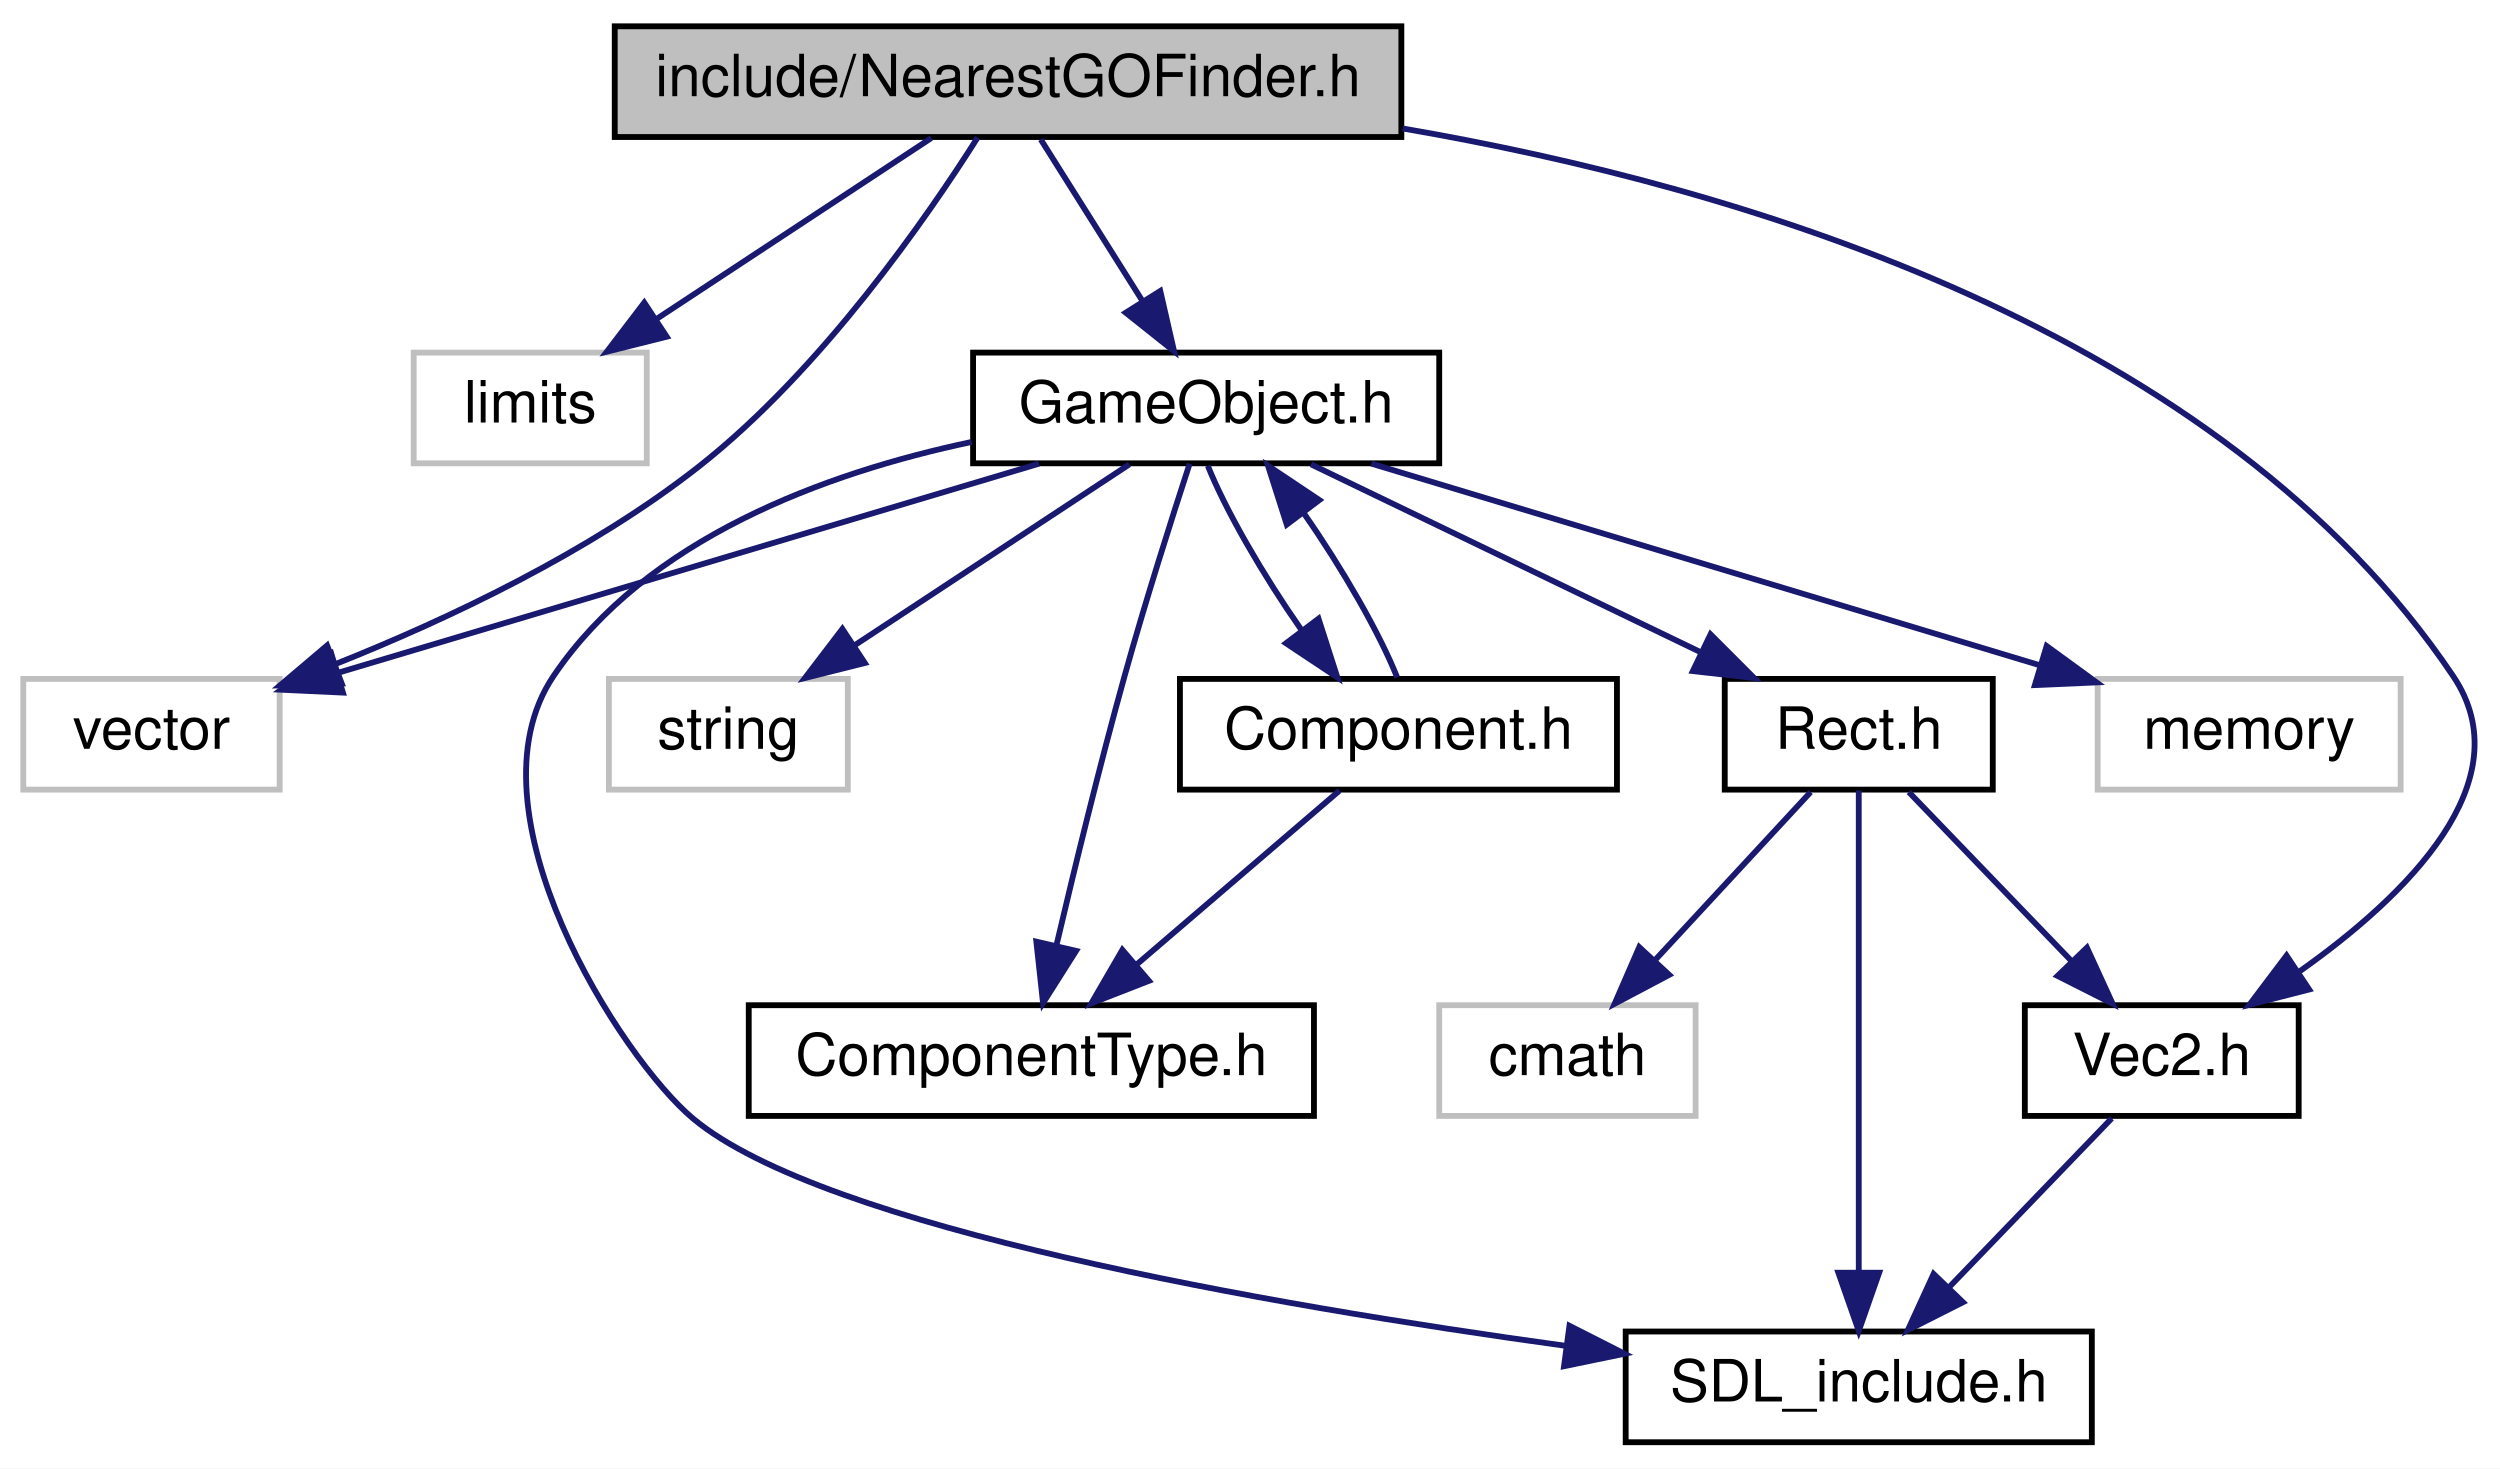
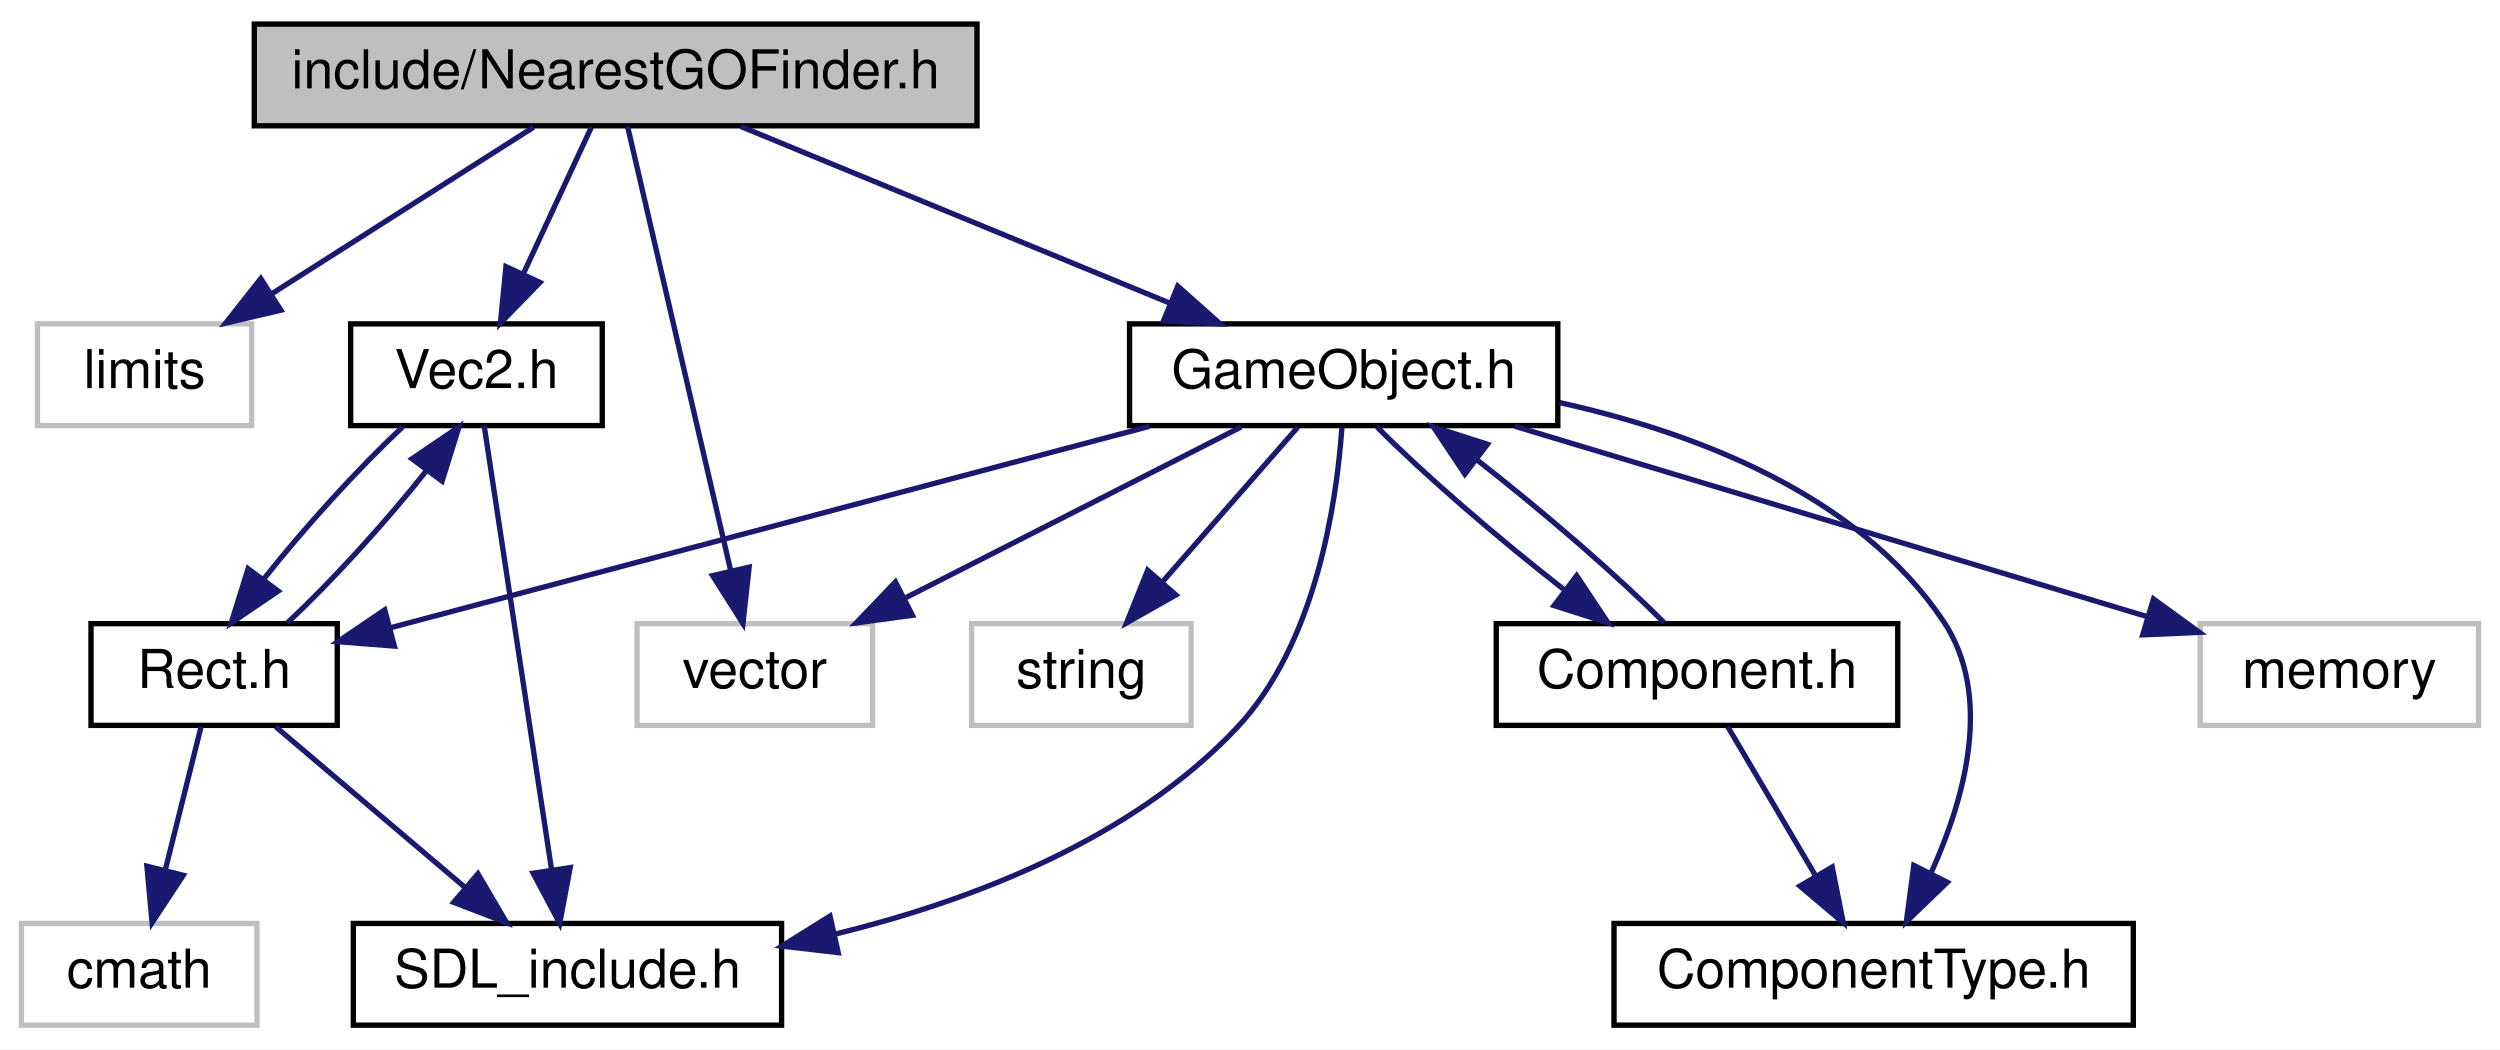
- <svg xmlns="http://www.w3.org/2000/svg" xmlns:xlink="http://www.w3.org/1999/xlink" width="429pt" height="252pt" viewBox="0.00 0.00 429.05 252.00">
-   <g id="graph0" class="graph" transform="scale(1 1) rotate(0) translate(4 248)">
-     <polygon fill="white" stroke="none" points="-4,4 -4,-248 425.053,-248 425.053,4 -4,4" />
+ <svg xmlns="http://www.w3.org/2000/svg" xmlns:xlink="http://www.w3.org/1999/xlink" width="467pt" height="196pt" viewBox="0.00 0.00 467.00 196.00">
+   <g id="graph0" class="graph" transform="scale(1 1) rotate(0) translate(4 192)">
+     <polygon fill="#ffffff" stroke="transparent" points="-4,4 -4,-192 463,-192 463,4 -4,4" />
    <g id="node1" class="node">
-       <polygon fill="#bfbfbf" stroke="black" points="101.5,-224.5 101.5,-243.5 236.5,-243.5 236.5,-224.5 101.5,-224.5" />
-       <text text-anchor="middle" x="169" y="-231.5" font-family="Helvetica,sans-Serif" font-size="10.00">include/NearestGOFinder.h</text>
+       <polygon fill="#bfbfbf" stroke="#000000" points="43.5,-168.5 43.5,-187.5 178.5,-187.5 178.5,-168.5 43.5,-168.5" />
+       <text text-anchor="middle" x="111" y="-175.5" font-family="Helvetica,sans-Serif" font-size="10.00" fill="#000000">include/NearestGOFinder.h</text>
    </g>
    <g id="node2" class="node">
-       <polygon fill="white" stroke="#bfbfbf" points="67,-168.5 67,-187.5 107,-187.5 107,-168.5 67,-168.5" />
-       <text text-anchor="middle" x="87" y="-175.5" font-family="Helvetica,sans-Serif" font-size="10.00">limits</text>
+       <polygon fill="#ffffff" stroke="#bfbfbf" points="3,-112.5 3,-131.5 43,-131.5 43,-112.5 3,-112.5" />
+       <text text-anchor="middle" x="23" y="-119.5" font-family="Helvetica,sans-Serif" font-size="10.00" fill="#000000">limits</text>
    </g>
    <g id="edge1" class="edge">
-       <path fill="none" stroke="midnightblue" d="M155.825,-224.324C143.153,-215.979 123.767,-203.212 108.794,-193.352" />
-       <polygon fill="midnightblue" stroke="midnightblue" points="110.419,-190.231 100.142,-187.655 106.569,-196.078 110.419,-190.231" />
+       <path fill="none" stroke="#191970" d="M95.672,-168.245C82.17,-159.653 62.288,-147.001 46.731,-137.102" />
+       <polygon fill="#191970" stroke="#191970" points="48.468,-134.059 38.153,-131.643 44.71,-139.964 48.468,-134.059" />
    </g>
    <g id="node3" class="node">
-       <polygon fill="white" stroke="#bfbfbf" points="0,-112.5 0,-131.5 44,-131.5 44,-112.5 0,-112.5" />
-       <text text-anchor="middle" x="22" y="-119.5" font-family="Helvetica,sans-Serif" font-size="10.00">vector</text>
+       <polygon fill="#ffffff" stroke="#bfbfbf" points="115,-56.5 115,-75.5 159,-75.5 159,-56.5 115,-56.5" />
+       <text text-anchor="middle" x="137" y="-63.5" font-family="Helvetica,sans-Serif" font-size="10.00" fill="#000000">vector</text>
    </g>
    <g id="edge2" class="edge">
-       <path fill="none" stroke="midnightblue" d="M163.778,-224.399C155.224,-210.897 137.056,-184.566 116,-168 97.231,-153.233 72.828,-141.731 53.59,-134.053" />
-       <polygon fill="midnightblue" stroke="midnightblue" points="54.647,-130.71 44.057,-130.389 52.136,-137.244 54.647,-130.71" />
+       <path fill="none" stroke="#191970" d="M113.217,-168.451C117.477,-150.101 126.881,-109.591 132.504,-85.369" />
+       <polygon fill="#191970" stroke="#191970" points="135.937,-86.057 134.789,-75.525 129.118,-84.474 135.937,-86.057" />
    </g>
    <g id="node4" class="node">
      <g id="a_node4">
        <a xlink:href="Vec2_8h.html" target="_top" xlink:title="Vec2.h">
-           <polygon fill="white" stroke="black" points="343.5,-56.5 343.5,-75.5 390.5,-75.5 390.5,-56.5 343.5,-56.5" />
-           <text text-anchor="middle" x="367" y="-63.5" font-family="Helvetica,sans-Serif" font-size="10.00">Vec2.h</text>
+           <polygon fill="#ffffff" stroke="#000000" points="61.5,-112.5 61.5,-131.5 108.5,-131.5 108.5,-112.5 61.5,-112.5" />
+           <text text-anchor="middle" x="85" y="-119.5" font-family="Helvetica,sans-Serif" font-size="10.00" fill="#000000">Vec2.h</text>
        </a>
      </g>
    </g>
    <g id="edge3" class="edge">
-       <path fill="none" stroke="midnightblue" d="M236.711,-225.969C295.418,-215.891 377.048,-191.409 417,-132 429.153,-113.928 408.93,-94.245 390.683,-81.329" />
-       <polygon fill="midnightblue" stroke="midnightblue" points="392.298,-78.2 382.035,-75.569 388.418,-84.025 392.298,-78.2" />
+       <path fill="none" stroke="#191970" d="M106.471,-168.245C102.967,-160.697 98.007,-150.016 93.738,-140.82" />
+       <polygon fill="#191970" stroke="#191970" points="96.863,-139.239 89.477,-131.643 90.514,-142.187 96.863,-139.239" />
+     </g>
+     <g id="node8" class="node">
+       <g id="a_node8">
+         <a xlink:href="GameObject_8h.html" target="_top" xlink:title="GameObject.h">
+           <polygon fill="#ffffff" stroke="#000000" points="207,-112.5 207,-131.5 287,-131.5 287,-112.5 207,-112.5" />
+           <text text-anchor="middle" x="247" y="-119.5" font-family="Helvetica,sans-Serif" font-size="10.00" fill="#000000">GameObject.h</text>
+         </a>
+       </g>
+     </g>
+     <g id="edge9" class="edge">
+       <path fill="none" stroke="#191970" d="M134.379,-168.373C156.505,-159.263 189.913,-145.506 214.602,-135.34" />
+       <polygon fill="#191970" stroke="#191970" points="216.012,-138.545 223.926,-131.501 213.346,-132.072 216.012,-138.545" />
+     </g>
+     <g id="node5" class="node">
+       <g id="a_node5">
+         <a xlink:href="SDL__include_8h.html" target="_top" xlink:title="SDL_include.h">
+           <polygon fill="#ffffff" stroke="#000000" points="62,-.5 62,-19.5 142,-19.5 142,-.5 62,-.5" />
+           <text text-anchor="middle" x="102" y="-7.5" font-family="Helvetica,sans-Serif" font-size="10.00" fill="#000000">SDL_include.h</text>
+         </a>
+       </g>
+     </g>
+     <g id="edge4" class="edge">
+       <path fill="none" stroke="#191970" d="M86.449,-112.451C89.222,-94.184 95.328,-53.955 99.01,-29.698" />
+       <polygon fill="#191970" stroke="#191970" points="102.514,-29.937 100.554,-19.525 95.593,-28.886 102.514,-29.937" />
    </g>
    <g id="node6" class="node">
      <g id="a_node6">
-         <a xlink:href="GameObject_8h.html" target="_top" xlink:title="GameObject.h">
-           <polygon fill="white" stroke="black" points="163,-168.5 163,-187.5 243,-187.5 243,-168.5 163,-168.5" />
-           <text text-anchor="middle" x="203" y="-175.5" font-family="Helvetica,sans-Serif" font-size="10.00">GameObject.h</text>
+         <a xlink:href="Rect_8h.html" target="_top" xlink:title="Rect.h">
+           <polygon fill="#ffffff" stroke="#000000" points="13,-56.5 13,-75.5 59,-75.5 59,-56.5 13,-56.5" />
+           <text text-anchor="middle" x="36" y="-63.5" font-family="Helvetica,sans-Serif" font-size="10.00" fill="#000000">Rect.h</text>
        </a>
      </g>
    </g>
    <g id="edge5" class="edge">
-       <path fill="none" stroke="midnightblue" d="M174.614,-224.083C179.367,-216.534 186.318,-205.495 192.152,-196.23" />
-       <polygon fill="midnightblue" stroke="midnightblue" points="195.124,-198.078 197.49,-187.751 189.2,-194.349 195.124,-198.078" />
-     </g>
-     <g id="node5" class="node">
-       <g id="a_node5">
-         <a xlink:href="SDL__include_8h.html" target="_top" xlink:title="SDL_include.h">
-           <polygon fill="white" stroke="black" points="275,-0.5 275,-19.5 355,-19.5 355,-0.5 275,-0.5" />
-           <text text-anchor="middle" x="315" y="-7.5" font-family="Helvetica,sans-Serif" font-size="10.00">SDL_include.h</text>
-         </a>
-       </g>
-     </g>
-     <g id="edge4" class="edge">
-       <path fill="none" stroke="midnightblue" d="M358.413,-56.083C350.841,-48.219 339.622,-36.569 330.486,-27.081" />
-       <polygon fill="midnightblue" stroke="midnightblue" points="332.885,-24.527 323.427,-19.751 327.842,-29.382 332.885,-24.527" />
+       <path fill="none" stroke="#191970" d="M71.198,-112.246C62.879,-104.456 52.783,-93.331 45.354,-83.944" />
+       <polygon fill="#191970" stroke="#191970" points="47.963,-81.586 39.192,-75.643 42.342,-85.758 47.963,-81.586" />
    </g>
    <g id="edge7" class="edge">
-       <path fill="none" stroke="midnightblue" d="M174.32,-168.444C141.618,-158.687 88.287,-142.776 54.19,-132.604" />
-       <polygon fill="midnightblue" stroke="midnightblue" points="54.852,-129.149 44.269,-129.644 52.851,-135.857 54.852,-129.149" />
+       <path fill="none" stroke="#191970" d="M49.682,-75.643C58.071,-83.48 68.293,-94.747 75.769,-104.211" />
+       <polygon fill="#191970" stroke="#191970" points="72.962,-106.301 81.732,-112.246 78.583,-102.129 72.962,-106.301" />
    </g>
    <g id="edge6" class="edge">
-       <path fill="none" stroke="midnightblue" d="M162.763,-172.171C137.571,-166.836 106.959,-155.611 91,-132 75.317,-108.797 102.726,-66.204 115,-56 137.449,-37.335 213.267,-24.112 264.829,-17.021" />
-       <polygon fill="midnightblue" stroke="midnightblue" points="265.349,-20.483 274.795,-15.685 264.418,-13.545 265.349,-20.483" />
+       <path fill="none" stroke="#191970" d="M47.496,-56.245C57.244,-47.975 71.426,-35.942 82.88,-26.223" />
+       <polygon fill="#191970" stroke="#191970" points="85.275,-28.781 90.635,-19.643 80.746,-23.444 85.275,-28.781" />
    </g>
    <g id="node7" class="node">
-       <polygon fill="white" stroke="#bfbfbf" points="356,-112.5 356,-131.5 408,-131.5 408,-112.5 356,-112.5" />
-       <text text-anchor="middle" x="382" y="-119.5" font-family="Helvetica,sans-Serif" font-size="10.00">memory</text>
+       <polygon fill="#ffffff" stroke="#bfbfbf" points="0,-.5 0,-19.5 44,-19.5 44,-.5 0,-.5" />
+       <text text-anchor="middle" x="22" y="-7.5" font-family="Helvetica,sans-Serif" font-size="10.00" fill="#000000">cmath</text>
    </g>
    <g id="edge8" class="edge">
-       <path fill="none" stroke="midnightblue" d="M231.363,-168.444C262.364,-159.091 312.109,-144.084 345.879,-133.897" />
-       <polygon fill="midnightblue" stroke="midnightblue" points="347.245,-137.141 355.808,-130.902 345.223,-130.439 347.245,-137.141" />
+       <path fill="none" stroke="#191970" d="M33.561,-56.245C31.715,-48.858 29.117,-38.469 26.852,-29.409" />
+       <polygon fill="#191970" stroke="#191970" points="30.232,-28.495 24.411,-19.643 23.441,-30.193 30.232,-28.495" />
    </g>
-     <g id="node8" class="node">
-       <polygon fill="white" stroke="#bfbfbf" points="100.5,-112.5 100.5,-131.5 141.5,-131.5 141.5,-112.5 100.5,-112.5" />
-       <text text-anchor="middle" x="121" y="-119.5" font-family="Helvetica,sans-Serif" font-size="10.00">string</text>
+     <g id="edge11" class="edge">
+       <path fill="none" stroke="#191970" d="M227.839,-112.246C210.489,-103.412 184.71,-90.289 165.042,-80.276" />
+       <polygon fill="#191970" stroke="#191970" points="166.44,-77.061 155.941,-75.643 163.265,-83.299 166.44,-77.061" />
    </g>
-     <g id="edge9" class="edge">
-       <path fill="none" stroke="midnightblue" d="M189.825,-168.324C177.153,-159.979 157.767,-147.212 142.794,-137.352" />
-       <polygon fill="midnightblue" stroke="midnightblue" points="144.419,-134.231 134.142,-131.655 140.569,-140.078 144.419,-134.231" />
+     <g id="edge10" class="edge">
+       <path fill="none" stroke="#191970" d="M246.668,-112.148C245.668,-97.938 241.788,-71.677 227,-56 207.389,-35.21 177.579,-23.772 151.988,-17.502" />
+       <polygon fill="#191970" stroke="#191970" points="152.578,-14.048 142.054,-15.269 151.042,-20.877 152.578,-14.048" />
+     </g>
+     <g id="edge18" class="edge">
+       <path fill="none" stroke="#191970" d="M210.728,-112.373C170.816,-101.781 107.237,-84.906 68.776,-74.699" />
+       <polygon fill="#191970" stroke="#191970" points="69.665,-71.314 59.101,-72.131 67.869,-78.079 69.665,-71.314" />
    </g>
    <g id="node9" class="node">
-       <g id="a_node9">
-         <a xlink:href="Component_8h.html" target="_top" xlink:title="Component.h">
-           <polygon fill="white" stroke="black" points="198.5,-112.5 198.5,-131.5 273.5,-131.5 273.5,-112.5 198.5,-112.5" />
-           <text text-anchor="middle" x="236" y="-119.5" font-family="Helvetica,sans-Serif" font-size="10.00">Component.h</text>
-         </a>
-       </g>
+       <polygon fill="#ffffff" stroke="#bfbfbf" points="407,-56.5 407,-75.5 459,-75.5 459,-56.5 407,-56.5" />
+       <text text-anchor="middle" x="433" y="-63.5" font-family="Helvetica,sans-Serif" font-size="10.00" fill="#000000">memory</text>
    </g>
-     <g id="edge10" class="edge">
-       <path fill="none" stroke="midnightblue" d="M203.283,-168.083C206.335,-160.455 212.791,-149.264 219.332,-139.941" />
-       <polygon fill="midnightblue" stroke="midnightblue" points="222.284,-141.839 225.521,-131.751 216.7,-137.619 222.284,-141.839" />
+     <g id="edge12" class="edge">
+       <path fill="none" stroke="#191970" d="M278.974,-112.373C311.873,-102.468 363.012,-87.072 397.234,-76.768" />
+       <polygon fill="#191970" stroke="#191970" points="398.274,-80.11 406.84,-73.876 396.256,-73.408 398.274,-80.11" />
    </g>
    <g id="node10" class="node">
-       <g id="a_node10">
-         <a xlink:href="ComponentType_8h.html" target="_top" xlink:title="ComponentType.h">
-           <polygon fill="white" stroke="black" points="124.5,-56.5 124.5,-75.5 221.5,-75.5 221.5,-56.5 124.5,-56.5" />
-           <text text-anchor="middle" x="173" y="-63.5" font-family="Helvetica,sans-Serif" font-size="10.00">ComponentType.h</text>
-         </a>
-       </g>
+       <polygon fill="#ffffff" stroke="#bfbfbf" points="177.5,-56.5 177.5,-75.5 218.5,-75.5 218.5,-56.5 177.5,-56.5" />
+       <text text-anchor="middle" x="198" y="-63.5" font-family="Helvetica,sans-Serif" font-size="10.00" fill="#000000">string</text>
    </g>
    <g id="edge13" class="edge">
-       <path fill="none" stroke="midnightblue" d="M200.161,-168.419C197.217,-159.398 192.554,-144.769 189,-132 184.709,-116.586 180.406,-98.953 177.345,-85.944" />
-       <polygon fill="midnightblue" stroke="midnightblue" points="180.678,-84.824 175.006,-75.875 173.86,-86.408 180.678,-84.824" />
+       <path fill="none" stroke="#191970" d="M238.465,-112.246C231.509,-104.296 221.512,-92.871 213.195,-83.366" />
+       <polygon fill="#191970" stroke="#191970" points="215.656,-80.864 206.437,-75.643 210.388,-85.473 215.656,-80.864" />
    </g>
    <g id="node11" class="node">
      <g id="a_node11">
-         <a xlink:href="Rect_8h.html" target="_top" xlink:title="Rect.h">
-           <polygon fill="white" stroke="black" points="292,-112.5 292,-131.5 338,-131.5 338,-112.5 292,-112.5" />
-           <text text-anchor="middle" x="315" y="-119.5" font-family="Helvetica,sans-Serif" font-size="10.00">Rect.h</text>
+         <a xlink:href="Component_8h.html" target="_top" xlink:title="Component.h">
+           <polygon fill="#ffffff" stroke="#000000" points="275.5,-56.5 275.5,-75.5 350.5,-75.5 350.5,-56.5 275.5,-56.5" />
+           <text text-anchor="middle" x="313" y="-63.5" font-family="Helvetica,sans-Serif" font-size="10.00" fill="#000000">Component.h</text>
        </a>
      </g>
    </g>
    <g id="edge14" class="edge">
-       <path fill="none" stroke="midnightblue" d="M220.995,-168.324C239.038,-159.625 267.047,-146.12 287.803,-136.113" />
-       <polygon fill="midnightblue" stroke="midnightblue" points="289.562,-139.15 297.05,-131.655 286.522,-132.845 289.562,-139.15" />
+       <path fill="none" stroke="#191970" d="M253.23,-112.246C261.459,-103.894 275.525,-91.708 288.053,-81.941" />
+       <polygon fill="#191970" stroke="#191970" points="290.521,-84.463 296.39,-75.643 286.301,-78.878 290.521,-84.463" />
    </g>
-     <g id="edge12" class="edge">
-       <path fill="none" stroke="midnightblue" d="M235.783,-131.751C232.781,-139.327 226.35,-150.505 219.811,-159.855" />
-       <polygon fill="midnightblue" stroke="midnightblue" points="216.835,-157.989 213.616,-168.083 222.427,-162.2 216.835,-157.989" />
+     <g id="node12" class="node">
+       <g id="a_node12">
+         <a xlink:href="ComponentType_8h.html" target="_top" xlink:title="ComponentType.h">
+           <polygon fill="#ffffff" stroke="#000000" points="297.5,-.5 297.5,-19.5 394.5,-19.5 394.5,-.5 297.5,-.5" />
+           <text text-anchor="middle" x="346" y="-7.5" font-family="Helvetica,sans-Serif" font-size="10.00" fill="#000000">ComponentType.h</text>
+         </a>
+       </g>
    </g>
-     <g id="edge11" class="edge">
-       <path fill="none" stroke="midnightblue" d="M225.878,-112.324C216.474,-104.263 202.256,-92.076 190.931,-82.37" />
-       <polygon fill="midnightblue" stroke="midnightblue" points="193.177,-79.684 183.306,-75.834 188.621,-84.999 193.177,-79.684" />
+     <g id="edge17" class="edge">
+       <path fill="none" stroke="#191970" d="M287.264,-116.806C312.467,-111.245 343.082,-99.746 359,-76 368.314,-62.105 363.136,-43.098 356.767,-29.048" />
+       <polygon fill="#191970" stroke="#191970" points="359.745,-27.183 352.109,-19.839 353.499,-30.342 359.745,-27.183" />
    </g>
    <g id="edge16" class="edge">
-       <path fill="none" stroke="midnightblue" d="M323.587,-112.083C331.159,-104.22 342.378,-92.569 351.514,-83.081" />
-       <polygon fill="midnightblue" stroke="midnightblue" points="354.158,-85.382 358.573,-75.751 349.115,-80.527 354.158,-85.382" />
+       <path fill="none" stroke="#191970" d="M306.881,-75.643C298.624,-84.039 284.386,-96.374 271.754,-106.21" />
+       <polygon fill="#191970" stroke="#191970" points="269.633,-103.425 263.763,-112.246 273.852,-109.011 269.633,-103.425" />
    </g>
    <g id="edge15" class="edge">
-       <path fill="none" stroke="midnightblue" d="M315,-112.368C315,-94.617 315,-53.666 315,-29.597" />
-       <polygon fill="midnightblue" stroke="midnightblue" points="318.5,-29.591 315,-19.591 311.5,-29.591 318.5,-29.591" />
-     </g>
-     <g id="node12" class="node">
-       <polygon fill="white" stroke="#bfbfbf" points="243,-56.5 243,-75.5 287,-75.5 287,-56.5 243,-56.5" />
-       <text text-anchor="middle" x="265" y="-63.5" font-family="Helvetica,sans-Serif" font-size="10.00">cmath</text>
-     </g>
-     <g id="edge17" class="edge">
-       <path fill="none" stroke="midnightblue" d="M306.744,-112.083C299.535,-104.298 288.89,-92.802 280.154,-83.367" />
-       <polygon fill="midnightblue" stroke="midnightblue" points="282.465,-80.711 273.103,-75.751 277.329,-85.467 282.465,-80.711" />
+       <path fill="none" stroke="#191970" d="M318.748,-56.245C323.243,-48.617 329.625,-37.788 335.082,-28.527" />
+       <polygon fill="#191970" stroke="#191970" points="338.256,-30.035 340.318,-19.643 332.225,-26.481 338.256,-30.035" />
    </g>
  </g>
</svg>
